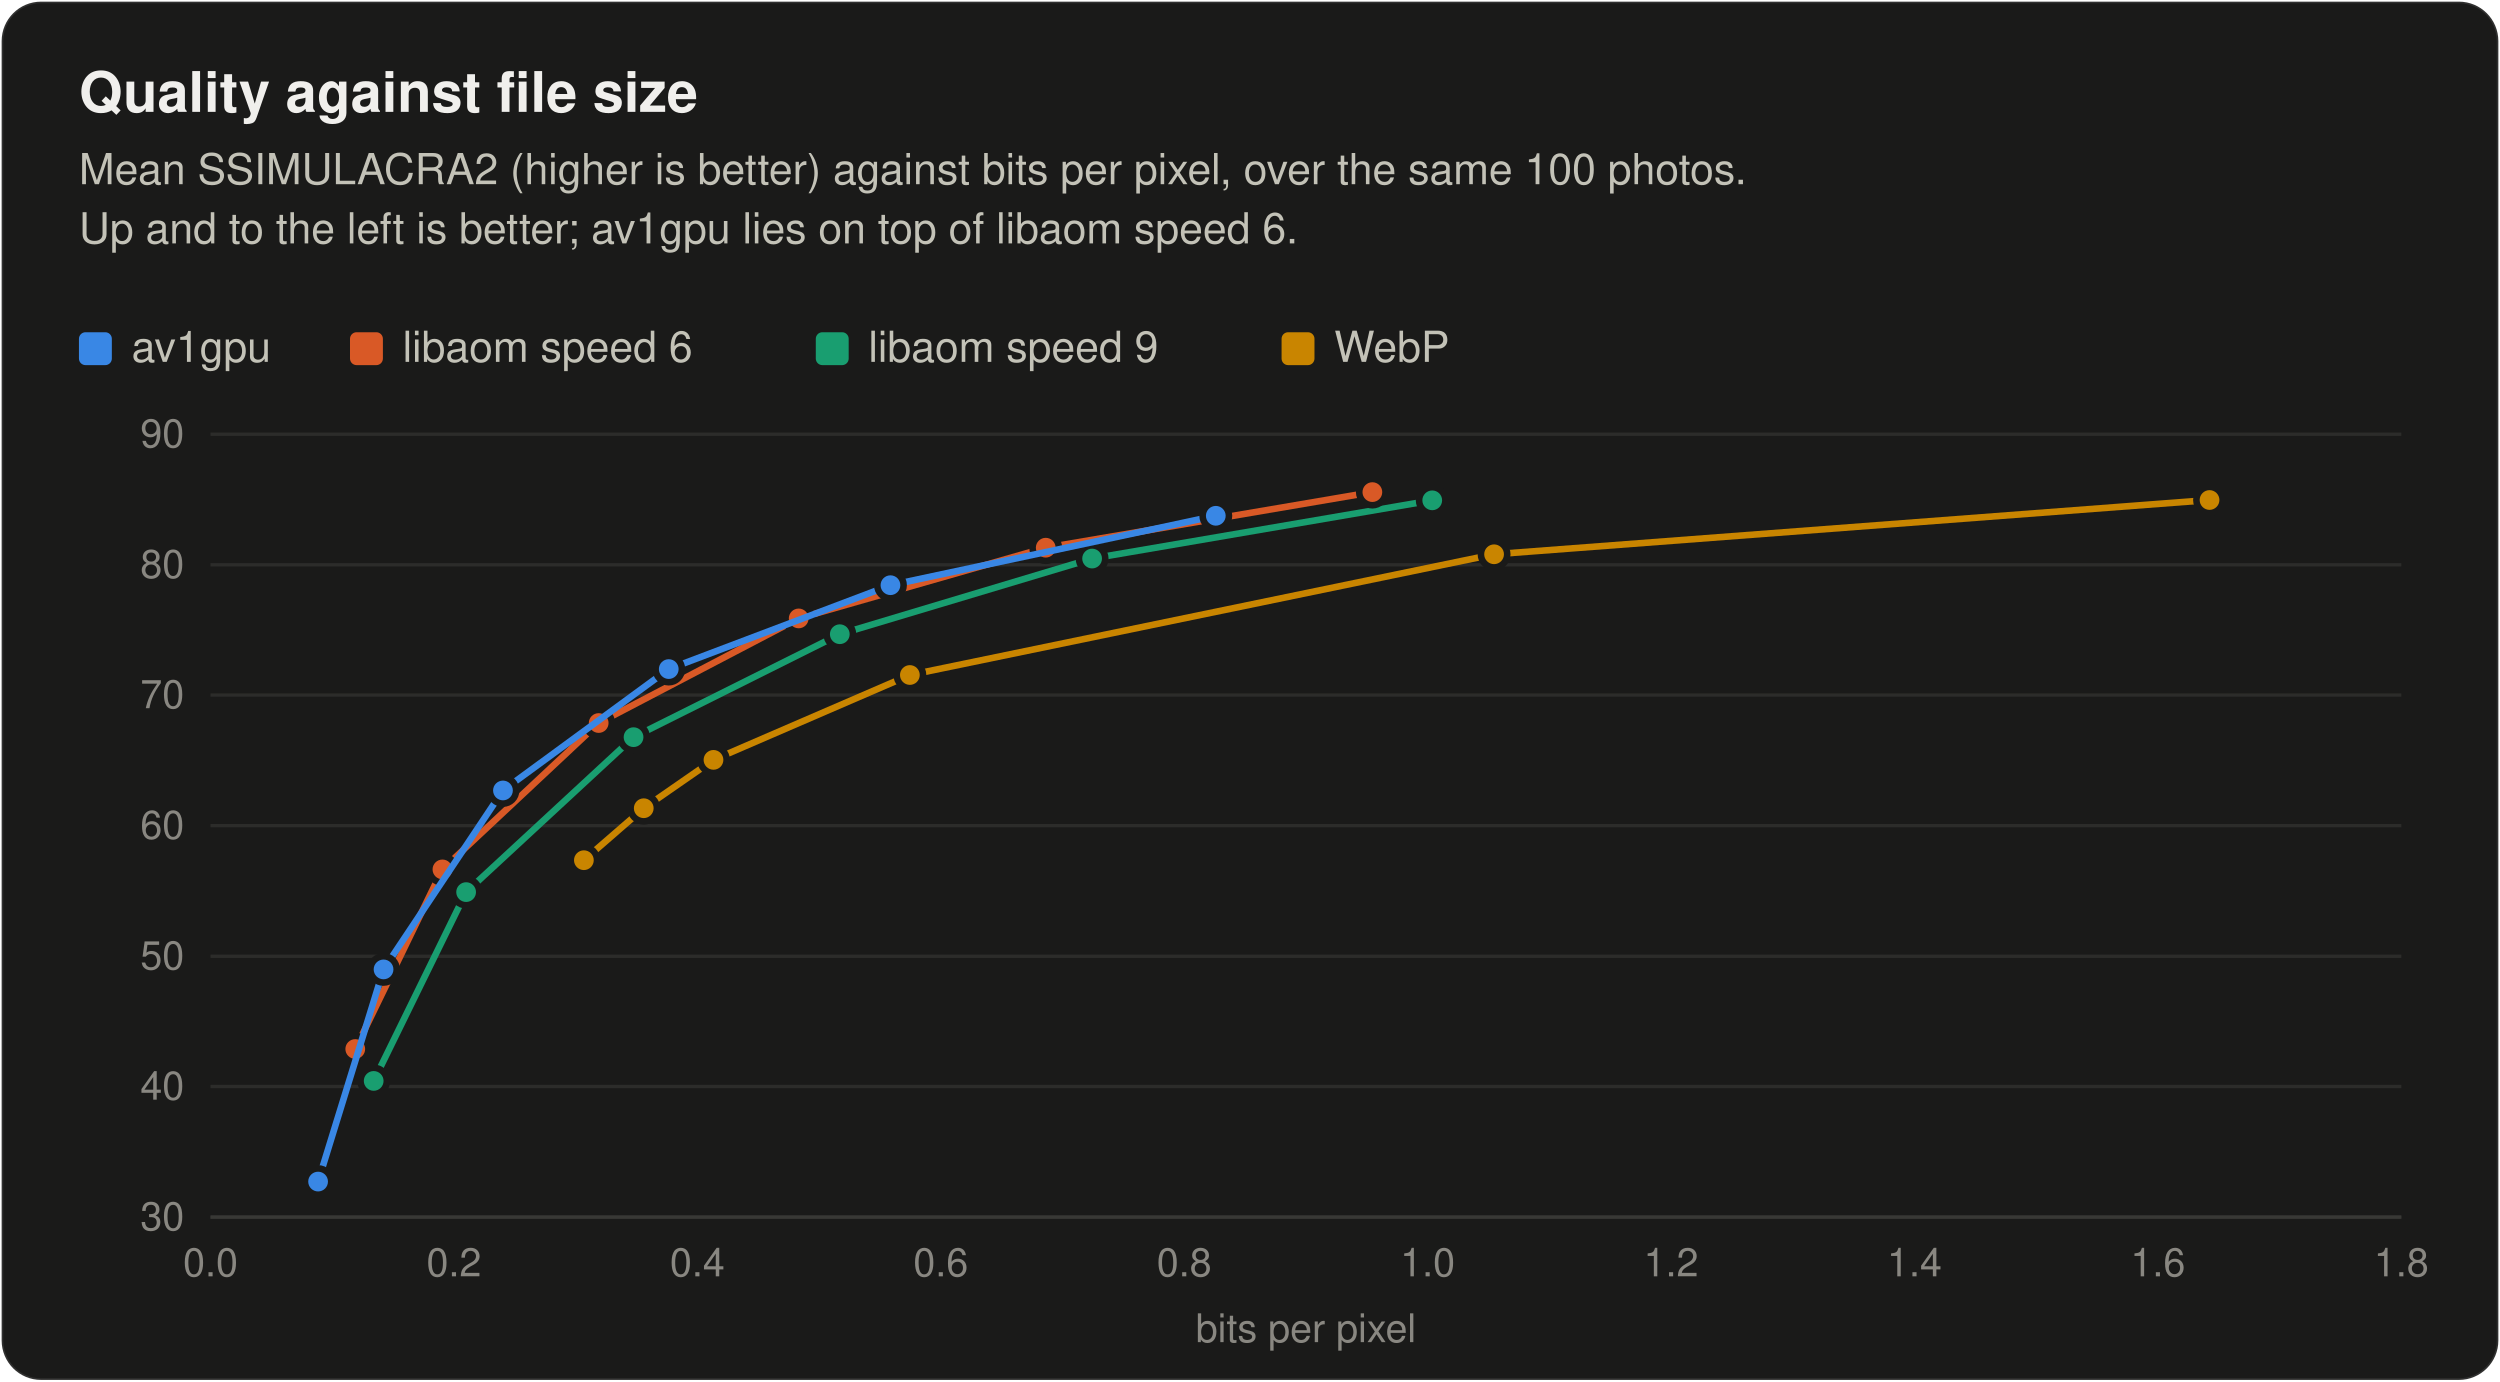
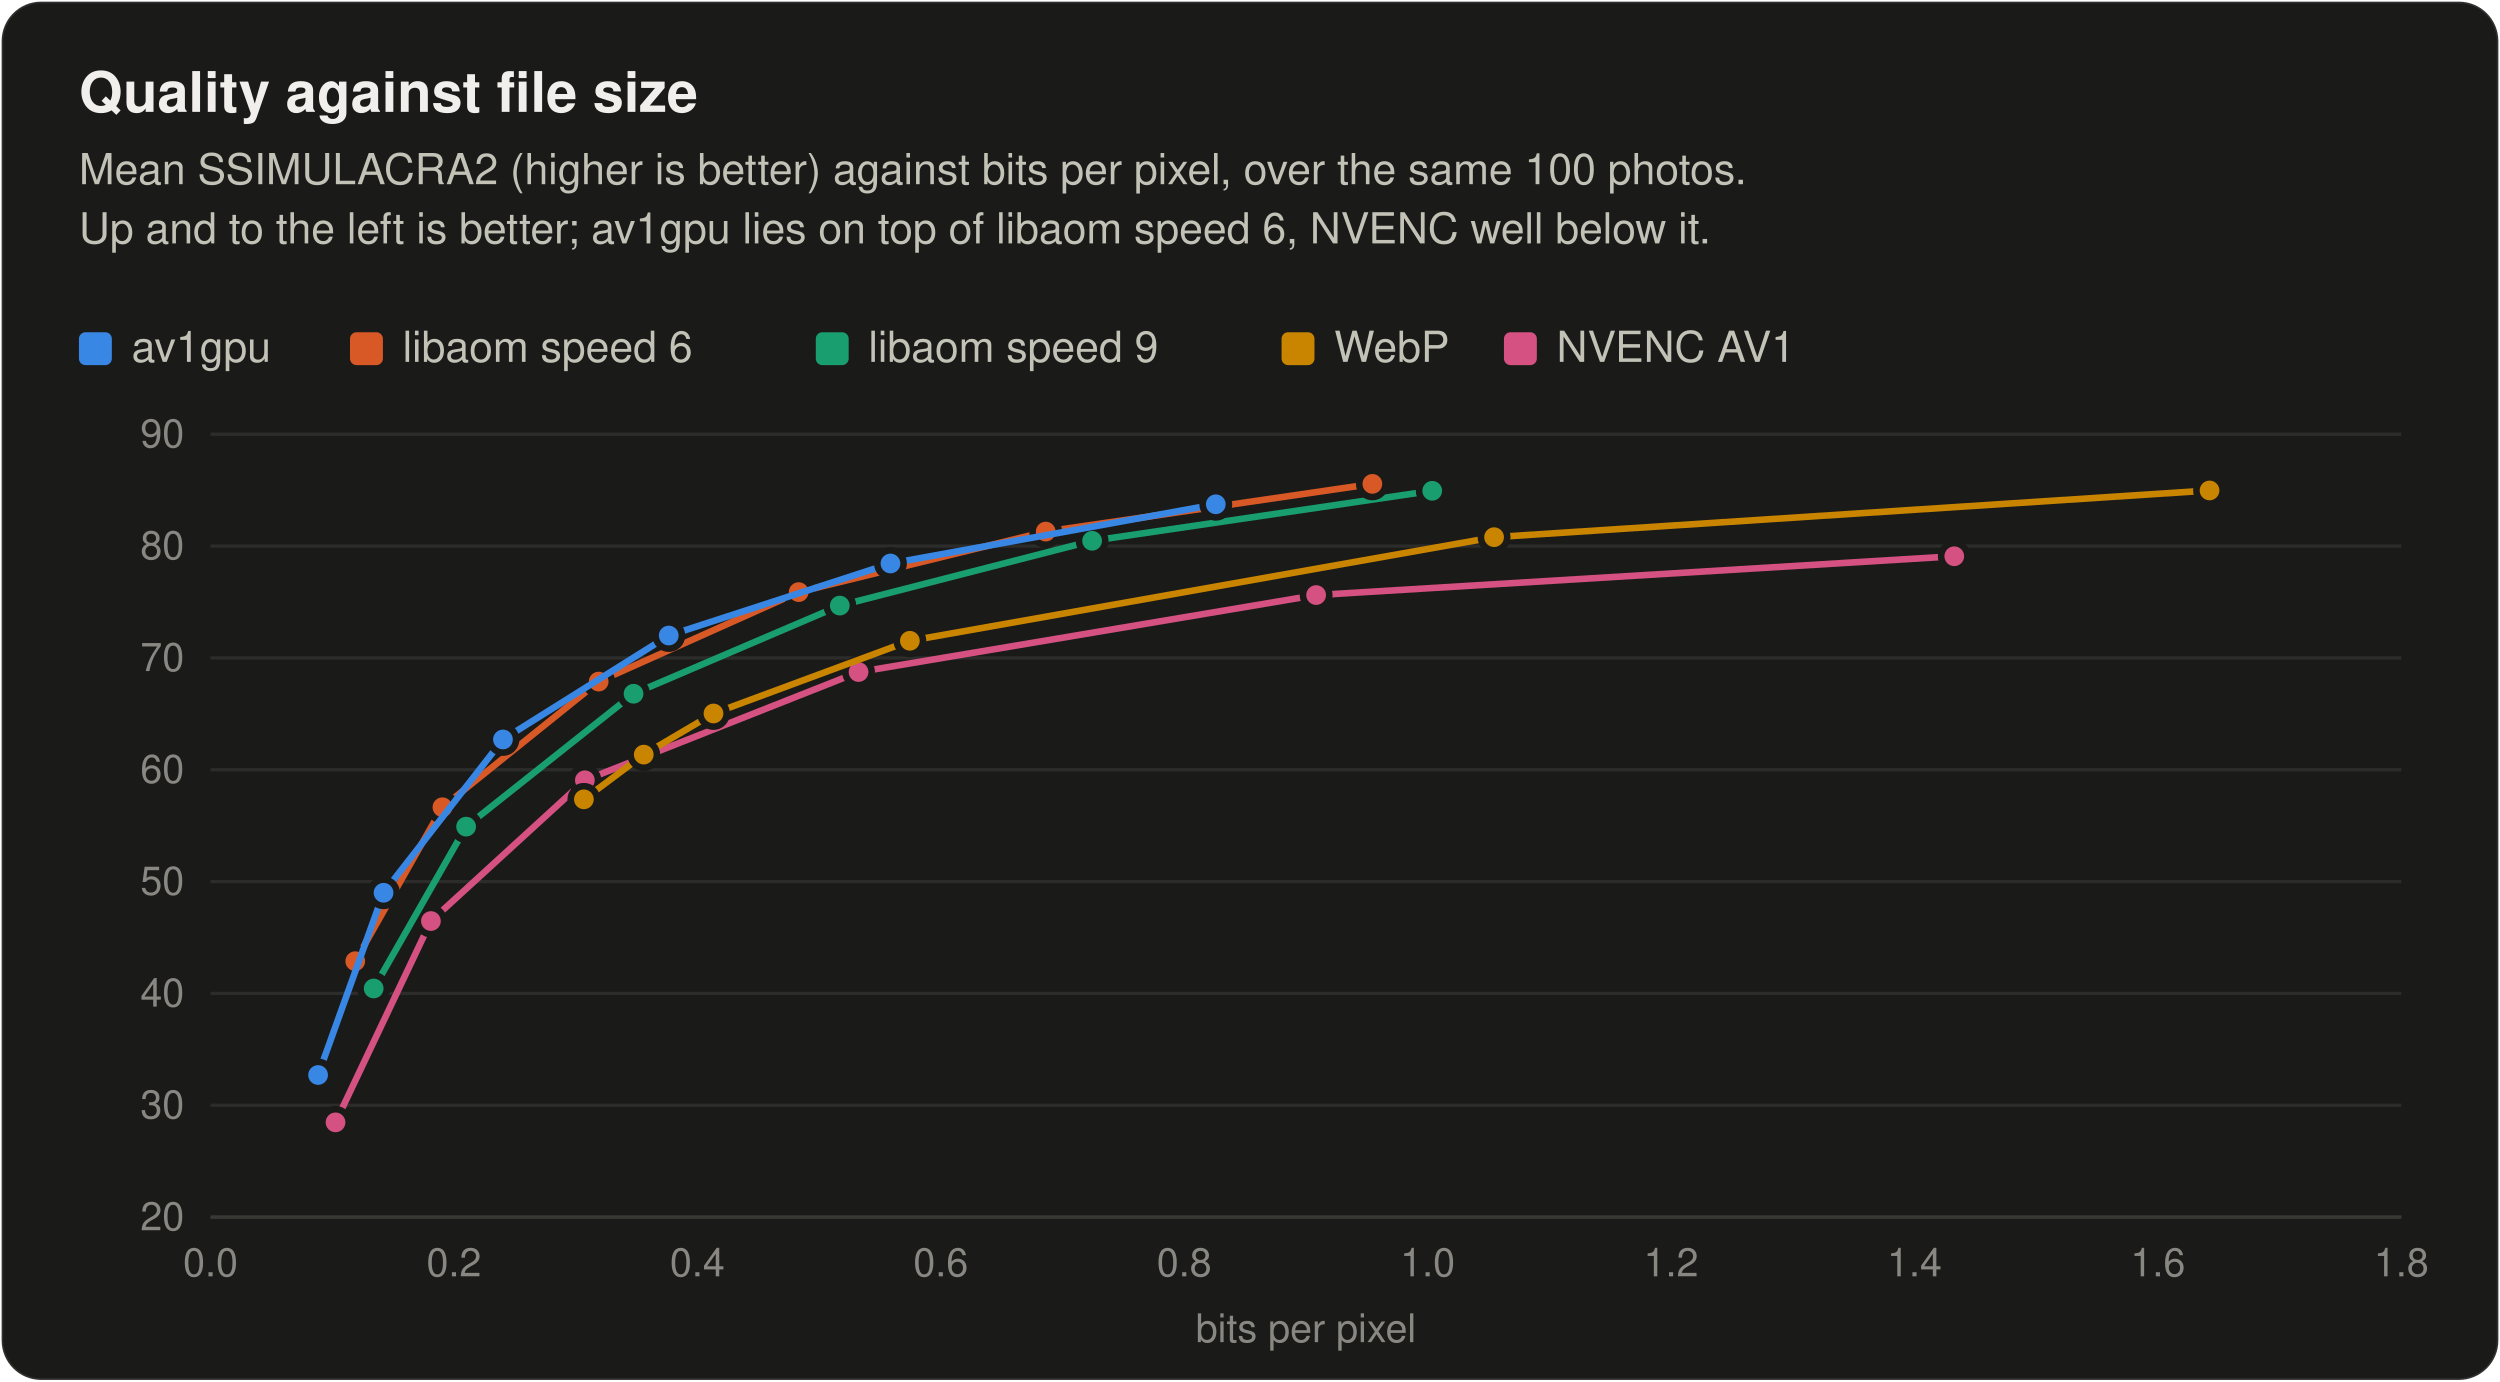
- <svg xmlns="http://www.w3.org/2000/svg" width="760" height="420" viewBox="0 0 760 420" font-family="system-ui,-apple-system,'Segoe UI',Helvetica,Arial,sans-serif" role="img" aria-label="Quality against file size: av1gpu, libaom speed 6 and 9, WebP">
+ <svg xmlns="http://www.w3.org/2000/svg" width="760" height="420" viewBox="0 0 760 420" font-family="system-ui,-apple-system,'Segoe UI',Helvetica,Arial,sans-serif" role="img" aria-label="Quality against file size: av1gpu, libaom speed 6 and 9, WebP, NVENC AV1">
  <rect x="0.5" y="0.5" width="759" height="419" rx="12" fill="#1a1a19" stroke="rgba(255,255,255,0.10)" />
  <text x="24.0" y="34.0" font-size="17" fill="#f0efec" text-anchor="start" font-weight="600">Quality against file size</text>
  <text x="24.0" y="56.0" font-size="13" fill="#c3c2b7" text-anchor="start" font-weight="400">Mean SSIMULACRA2 (higher is better) against bits per pixel, over the same 100 photos.</text>
-   <text x="24.0" y="74.0" font-size="13" fill="#c3c2b7" text-anchor="start" font-weight="400">Up and to the left is better; av1gpu lies on top of libaom speed 6.</text>
+   <text x="24.0" y="74.0" font-size="13" fill="#c3c2b7" text-anchor="start" font-weight="400">Up and to the left is better; av1gpu lies on top of libaom speed 6, NVENC well below it.</text>
  <rect x="24" y="101" width="10" height="10" rx="2" fill="#3987e5" />
  <text x="40.0" y="110.0" font-size="13" fill="#c3c2b7" text-anchor="start" font-weight="400">av1gpu</text>
  <rect x="106.4" y="101" width="10" height="10" rx="2" fill="#d95926" />
  <text x="122.4" y="110.0" font-size="13" fill="#c3c2b7" text-anchor="start" font-weight="400">libaom speed 6</text>
  <rect x="248" y="101" width="10" height="10" rx="2" fill="#199e70" />
  <text x="264.0" y="110.0" font-size="13" fill="#c3c2b7" text-anchor="start" font-weight="400">libaom speed 9</text>
  <rect x="389.6" y="101" width="10" height="10" rx="2" fill="#c98500" />
  <text x="405.6" y="110.0" font-size="13" fill="#c3c2b7" text-anchor="start" font-weight="400">WebP</text>
+   <rect x="457.2" y="101" width="10" height="10" rx="2" fill="#d55181" />
+   <text x="473.2" y="110.0" font-size="13" fill="#c3c2b7" text-anchor="start" font-weight="400">NVENC AV1</text>
  <line x1="64.0" y1="370.0" x2="730.0" y2="370.0" stroke="#2c2c2a" stroke-width="1" />
-   <text x="56.0" y="374.0" font-size="12" fill="#898781" text-anchor="end" font-weight="400">30</text>
-   <line x1="64.0" y1="330.3" x2="730.0" y2="330.3" stroke="#2c2c2a" stroke-width="1" />
-   <text x="56.0" y="334.3" font-size="12" fill="#898781" text-anchor="end" font-weight="400">40</text>
-   <line x1="64.0" y1="290.7" x2="730.0" y2="290.7" stroke="#2c2c2a" stroke-width="1" />
-   <text x="56.0" y="294.7" font-size="12" fill="#898781" text-anchor="end" font-weight="400">50</text>
-   <line x1="64.0" y1="251.0" x2="730.0" y2="251.0" stroke="#2c2c2a" stroke-width="1" />
-   <text x="56.0" y="255.0" font-size="12" fill="#898781" text-anchor="end" font-weight="400">60</text>
-   <line x1="64.0" y1="211.3" x2="730.0" y2="211.3" stroke="#2c2c2a" stroke-width="1" />
-   <text x="56.0" y="215.3" font-size="12" fill="#898781" text-anchor="end" font-weight="400">70</text>
-   <line x1="64.0" y1="171.7" x2="730.0" y2="171.7" stroke="#2c2c2a" stroke-width="1" />
-   <text x="56.0" y="175.7" font-size="12" fill="#898781" text-anchor="end" font-weight="400">80</text>
+   <text x="56.0" y="374.0" font-size="12" fill="#898781" text-anchor="end" font-weight="400">20</text>
+   <line x1="64.0" y1="336.0" x2="730.0" y2="336.0" stroke="#2c2c2a" stroke-width="1" />
+   <text x="56.0" y="340.0" font-size="12" fill="#898781" text-anchor="end" font-weight="400">30</text>
+   <line x1="64.0" y1="302.0" x2="730.0" y2="302.0" stroke="#2c2c2a" stroke-width="1" />
+   <text x="56.0" y="306.0" font-size="12" fill="#898781" text-anchor="end" font-weight="400">40</text>
+   <line x1="64.0" y1="268.0" x2="730.0" y2="268.0" stroke="#2c2c2a" stroke-width="1" />
+   <text x="56.0" y="272.0" font-size="12" fill="#898781" text-anchor="end" font-weight="400">50</text>
+   <line x1="64.0" y1="234.0" x2="730.0" y2="234.0" stroke="#2c2c2a" stroke-width="1" />
+   <text x="56.0" y="238.0" font-size="12" fill="#898781" text-anchor="end" font-weight="400">60</text>
+   <line x1="64.0" y1="200.0" x2="730.0" y2="200.0" stroke="#2c2c2a" stroke-width="1" />
+   <text x="56.0" y="204.0" font-size="12" fill="#898781" text-anchor="end" font-weight="400">70</text>
+   <line x1="64.0" y1="166.0" x2="730.0" y2="166.0" stroke="#2c2c2a" stroke-width="1" />
+   <text x="56.0" y="170.0" font-size="12" fill="#898781" text-anchor="end" font-weight="400">80</text>
  <line x1="64.0" y1="132.0" x2="730.0" y2="132.0" stroke="#2c2c2a" stroke-width="1" />
  <text x="56.0" y="136.0" font-size="12" fill="#898781" text-anchor="end" font-weight="400">90</text>
  <text x="64.0" y="388.0" font-size="12" fill="#898781" text-anchor="middle" font-weight="400">0.0</text>
  <text x="138.0" y="388.0" font-size="12" fill="#898781" text-anchor="middle" font-weight="400">0.2</text>
  <text x="212.0" y="388.0" font-size="12" fill="#898781" text-anchor="middle" font-weight="400">0.4</text>
  <text x="286.0" y="388.0" font-size="12" fill="#898781" text-anchor="middle" font-weight="400">0.6</text>
  <text x="360.0" y="388.0" font-size="12" fill="#898781" text-anchor="middle" font-weight="400">0.8</text>
  <text x="434.0" y="388.0" font-size="12" fill="#898781" text-anchor="middle" font-weight="400">1.0</text>
  <text x="508.0" y="388.0" font-size="12" fill="#898781" text-anchor="middle" font-weight="400">1.2</text>
  <text x="582.0" y="388.0" font-size="12" fill="#898781" text-anchor="middle" font-weight="400">1.4</text>
  <text x="656.0" y="388.0" font-size="12" fill="#898781" text-anchor="middle" font-weight="400">1.6</text>
  <text x="730.0" y="388.0" font-size="12" fill="#898781" text-anchor="middle" font-weight="400">1.8</text>
  <line x1="64.0" y1="370.0" x2="730.0" y2="370.0" stroke="#383835" stroke-width="1" />
  <text x="397.0" y="408.0" font-size="12" fill="#898781" text-anchor="middle" font-weight="400">bits per pixel</text>
-   <path d="M177.5,261.5 L195.7,245.7 L216.9,231.0 L276.6,205.2 L454.2,168.5 L671.7,152.0" fill="none" stroke="#c98500" stroke-width="2" stroke-linejoin="round" stroke-linecap="round" />
-   <circle cx="177.5" cy="261.5" r="4" fill="#c98500" stroke="#1a1a19" stroke-width="2" />
-   <circle cx="195.7" cy="245.7" r="4" fill="#c98500" stroke="#1a1a19" stroke-width="2" />
-   <circle cx="216.9" cy="231.0" r="4" fill="#c98500" stroke="#1a1a19" stroke-width="2" />
-   <circle cx="276.6" cy="205.2" r="4" fill="#c98500" stroke="#1a1a19" stroke-width="2" />
-   <circle cx="454.2" cy="168.5" r="4" fill="#c98500" stroke="#1a1a19" stroke-width="2" />
-   <circle cx="671.7" cy="152.0" r="4" fill="#c98500" stroke="#1a1a19" stroke-width="2" />
-   <path d="M113.6,328.6 L141.7,271.2 L192.6,224.1 L255.3,192.8 L332.0,169.8 L435.4,152.1" fill="none" stroke="#199e70" stroke-width="2" stroke-linejoin="round" stroke-linecap="round" />
-   <circle cx="113.6" cy="328.6" r="4" fill="#199e70" stroke="#1a1a19" stroke-width="2" />
-   <circle cx="141.7" cy="271.2" r="4" fill="#199e70" stroke="#1a1a19" stroke-width="2" />
-   <circle cx="192.6" cy="224.1" r="4" fill="#199e70" stroke="#1a1a19" stroke-width="2" />
-   <circle cx="255.3" cy="192.8" r="4" fill="#199e70" stroke="#1a1a19" stroke-width="2" />
-   <circle cx="332.0" cy="169.8" r="4" fill="#199e70" stroke="#1a1a19" stroke-width="2" />
-   <circle cx="435.4" cy="152.1" r="4" fill="#199e70" stroke="#1a1a19" stroke-width="2" />
-   <path d="M108.0,318.9 L134.5,264.3 L182.0,219.8 L242.8,188.0 L317.9,166.5 L417.2,149.6" fill="none" stroke="#d95926" stroke-width="2" stroke-linejoin="round" stroke-linecap="round" />
-   <circle cx="108.0" cy="318.9" r="4" fill="#d95926" stroke="#1a1a19" stroke-width="2" />
-   <circle cx="134.5" cy="264.3" r="4" fill="#d95926" stroke="#1a1a19" stroke-width="2" />
-   <circle cx="182.0" cy="219.8" r="4" fill="#d95926" stroke="#1a1a19" stroke-width="2" />
-   <circle cx="242.8" cy="188.0" r="4" fill="#d95926" stroke="#1a1a19" stroke-width="2" />
-   <circle cx="317.9" cy="166.5" r="4" fill="#d95926" stroke="#1a1a19" stroke-width="2" />
-   <circle cx="417.2" cy="149.6" r="4" fill="#d95926" stroke="#1a1a19" stroke-width="2" />
-   <path d="M96.7,359.2 L116.6,294.7 L152.9,240.3 L203.3,203.4 L270.7,177.9 L369.6,156.8" fill="none" stroke="#3987e5" stroke-width="2" stroke-linejoin="round" stroke-linecap="round" />
-   <circle cx="96.7" cy="359.2" r="4" fill="#3987e5" stroke="#1a1a19" stroke-width="2" />
-   <circle cx="116.6" cy="294.7" r="4" fill="#3987e5" stroke="#1a1a19" stroke-width="2" />
-   <circle cx="152.9" cy="240.3" r="4" fill="#3987e5" stroke="#1a1a19" stroke-width="2" />
-   <circle cx="203.3" cy="203.4" r="4" fill="#3987e5" stroke="#1a1a19" stroke-width="2" />
-   <circle cx="270.7" cy="177.9" r="4" fill="#3987e5" stroke="#1a1a19" stroke-width="2" />
-   <circle cx="369.6" cy="156.8" r="4" fill="#3987e5" stroke="#1a1a19" stroke-width="2" />
+   <path d="M594.1,169.1 L400.1,180.9 L261.0,204.3 L177.8,237.2 L131.0,280.0 L102.0,341.2" fill="none" stroke="#d55181" stroke-width="2" stroke-linejoin="round" stroke-linecap="round" />
+   <circle cx="594.1" cy="169.1" r="4" fill="#d55181" stroke="#1a1a19" stroke-width="2" />
+   <circle cx="400.1" cy="180.9" r="4" fill="#d55181" stroke="#1a1a19" stroke-width="2" />
+   <circle cx="261.0" cy="204.3" r="4" fill="#d55181" stroke="#1a1a19" stroke-width="2" />
+   <circle cx="177.8" cy="237.2" r="4" fill="#d55181" stroke="#1a1a19" stroke-width="2" />
+   <circle cx="131.0" cy="280.0" r="4" fill="#d55181" stroke="#1a1a19" stroke-width="2" />
+   <circle cx="102.0" cy="341.2" r="4" fill="#d55181" stroke="#1a1a19" stroke-width="2" />
+   <path d="M177.5,243.0 L195.7,229.4 L216.9,216.9 L276.6,194.8 L454.2,163.3 L671.7,149.1" fill="none" stroke="#c98500" stroke-width="2" stroke-linejoin="round" stroke-linecap="round" />
+   <circle cx="177.5" cy="243.0" r="4" fill="#c98500" stroke="#1a1a19" stroke-width="2" />
+   <circle cx="195.7" cy="229.4" r="4" fill="#c98500" stroke="#1a1a19" stroke-width="2" />
+   <circle cx="216.9" cy="216.9" r="4" fill="#c98500" stroke="#1a1a19" stroke-width="2" />
+   <circle cx="276.6" cy="194.8" r="4" fill="#c98500" stroke="#1a1a19" stroke-width="2" />
+   <circle cx="454.2" cy="163.3" r="4" fill="#c98500" stroke="#1a1a19" stroke-width="2" />
+   <circle cx="671.7" cy="149.1" r="4" fill="#c98500" stroke="#1a1a19" stroke-width="2" />
+   <path d="M113.6,300.5 L141.7,251.3 L192.6,210.9 L255.3,184.1 L332.0,164.4 L435.4,149.2" fill="none" stroke="#199e70" stroke-width="2" stroke-linejoin="round" stroke-linecap="round" />
+   <circle cx="113.6" cy="300.5" r="4" fill="#199e70" stroke="#1a1a19" stroke-width="2" />
+   <circle cx="141.7" cy="251.3" r="4" fill="#199e70" stroke="#1a1a19" stroke-width="2" />
+   <circle cx="192.6" cy="210.9" r="4" fill="#199e70" stroke="#1a1a19" stroke-width="2" />
+   <circle cx="255.3" cy="184.1" r="4" fill="#199e70" stroke="#1a1a19" stroke-width="2" />
+   <circle cx="332.0" cy="164.4" r="4" fill="#199e70" stroke="#1a1a19" stroke-width="2" />
+   <circle cx="435.4" cy="149.2" r="4" fill="#199e70" stroke="#1a1a19" stroke-width="2" />
+   <path d="M108.0,292.2 L134.5,245.4 L182.0,207.2 L242.8,180.0 L317.9,161.6 L417.2,147.1" fill="none" stroke="#d95926" stroke-width="2" stroke-linejoin="round" stroke-linecap="round" />
+   <circle cx="108.0" cy="292.2" r="4" fill="#d95926" stroke="#1a1a19" stroke-width="2" />
+   <circle cx="134.5" cy="245.4" r="4" fill="#d95926" stroke="#1a1a19" stroke-width="2" />
+   <circle cx="182.0" cy="207.2" r="4" fill="#d95926" stroke="#1a1a19" stroke-width="2" />
+   <circle cx="242.8" cy="180.0" r="4" fill="#d95926" stroke="#1a1a19" stroke-width="2" />
+   <circle cx="317.9" cy="161.6" r="4" fill="#d95926" stroke="#1a1a19" stroke-width="2" />
+   <circle cx="417.2" cy="147.1" r="4" fill="#d95926" stroke="#1a1a19" stroke-width="2" />
+   <path d="M96.7,326.8 L116.6,271.4 L152.9,224.8 L203.3,193.2 L270.7,171.3 L369.6,153.3" fill="none" stroke="#3987e5" stroke-width="2" stroke-linejoin="round" stroke-linecap="round" />
+   <circle cx="96.7" cy="326.8" r="4" fill="#3987e5" stroke="#1a1a19" stroke-width="2" />
+   <circle cx="116.6" cy="271.4" r="4" fill="#3987e5" stroke="#1a1a19" stroke-width="2" />
+   <circle cx="152.9" cy="224.8" r="4" fill="#3987e5" stroke="#1a1a19" stroke-width="2" />
+   <circle cx="203.3" cy="193.2" r="4" fill="#3987e5" stroke="#1a1a19" stroke-width="2" />
+   <circle cx="270.7" cy="171.3" r="4" fill="#3987e5" stroke="#1a1a19" stroke-width="2" />
+   <circle cx="369.6" cy="153.3" r="4" fill="#3987e5" stroke="#1a1a19" stroke-width="2" />
</svg>
